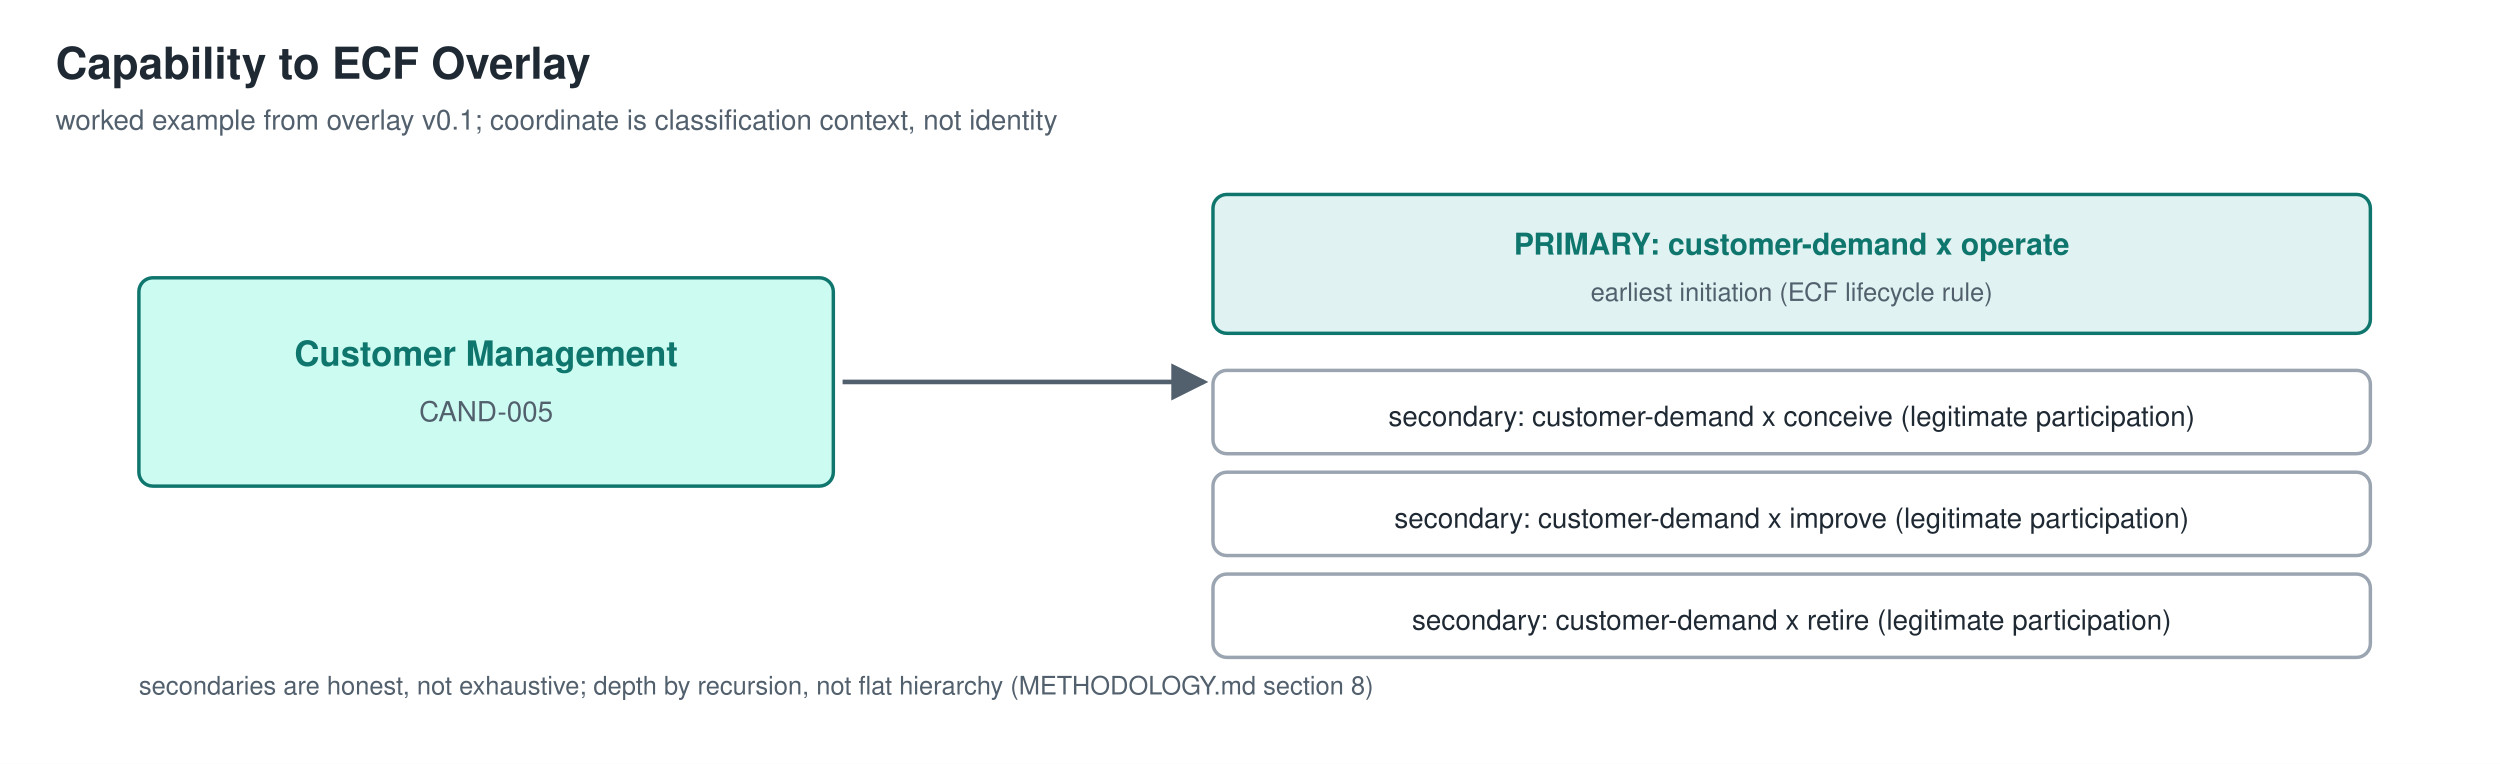
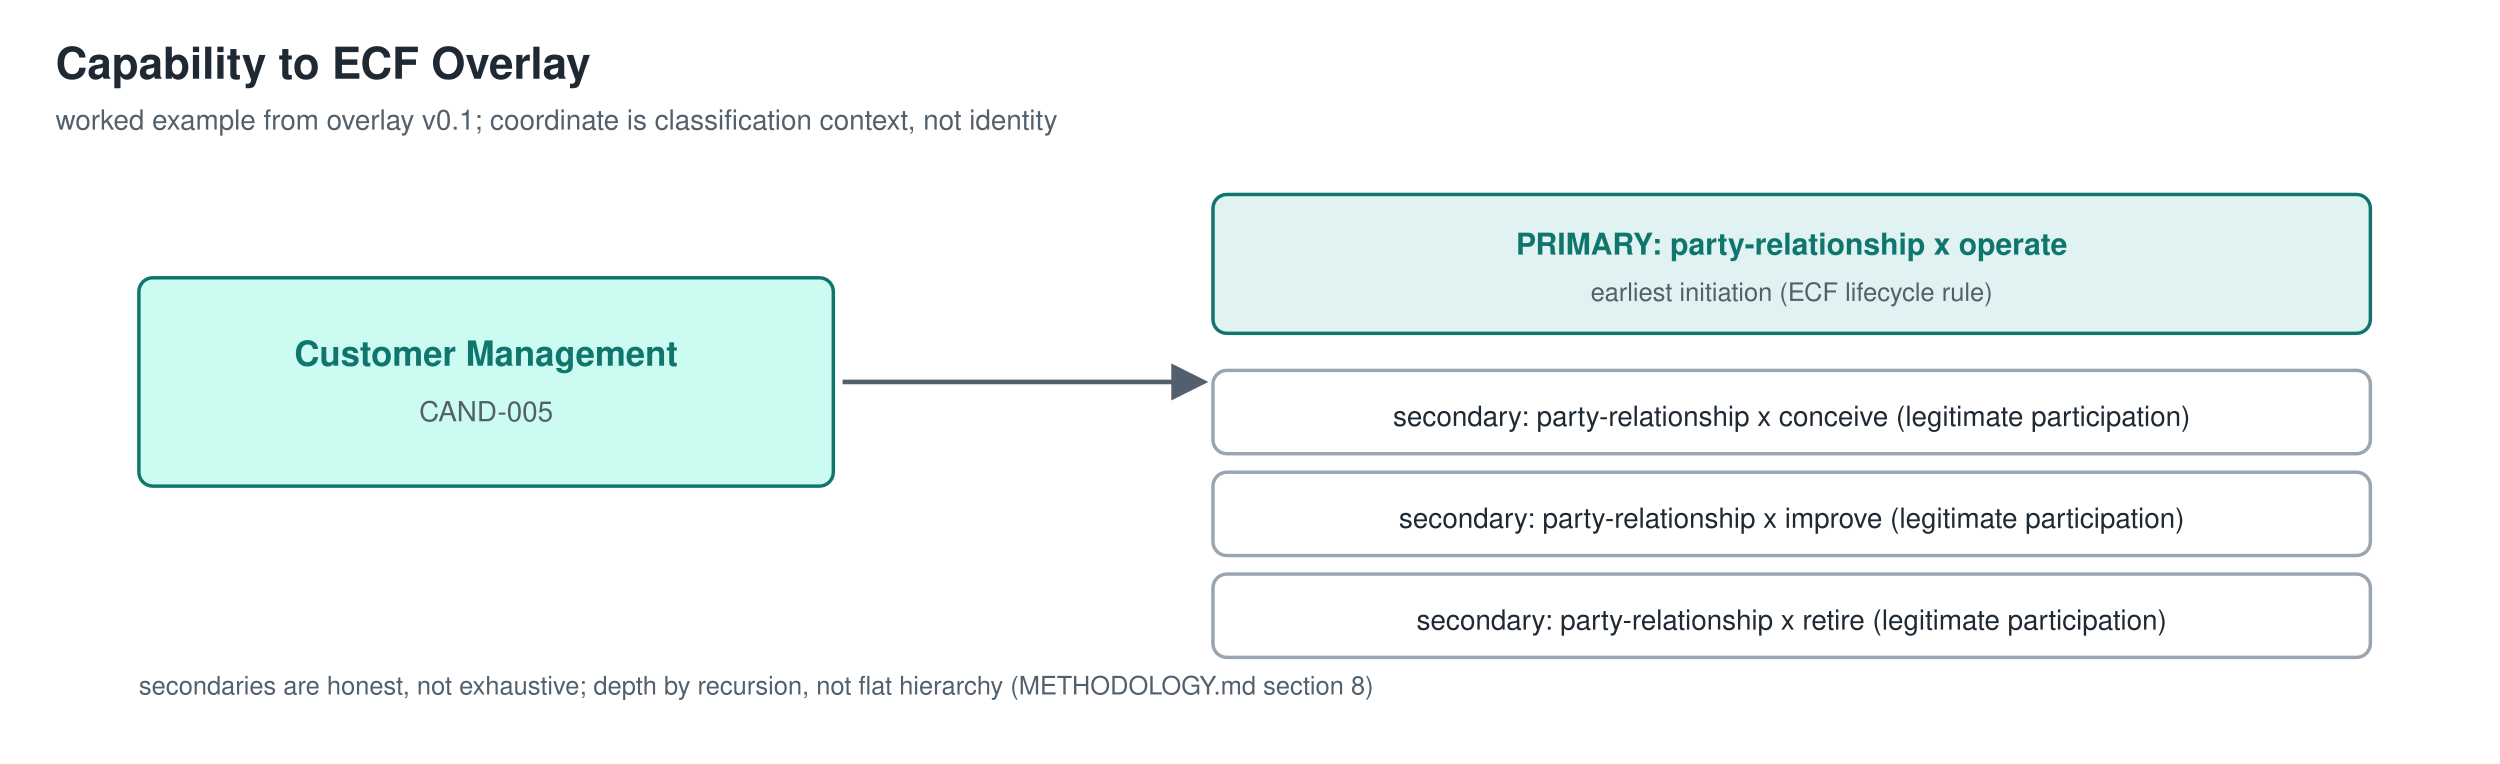
<svg xmlns="http://www.w3.org/2000/svg" width="1080" height="330" viewBox="0 0 1080 330">
  <rect width="1080" height="330" fill="#ffffff" />
  <defs>
    <marker id="arr" markerWidth="8" markerHeight="8" refX="7" refY="4" orient="auto">
      <path d="M0,0 L8,4 L0,8 z" fill="#52606d" />
    </marker>
  </defs>
  <text x="24" y="34" font-family="Helvetica,Arial,sans-serif" font-size="19" fill="#1f2933" text-anchor="start" font-weight="600">Capability to ECF Overlay</text>
  <text x="24" y="56" font-family="Helvetica,Arial,sans-serif" font-size="12" fill="#52606d" text-anchor="start">worked example from overlay v0.1; coordinate is classification context, not identity</text>
  <rect x="60" y="120" width="300" height="90" rx="6" fill="#ccfbf1" stroke="#0f766e" stroke-width="1.5" />
  <text x="210" y="158" font-family="Helvetica,Arial,sans-serif" font-size="15" fill="#0f766e" text-anchor="middle" font-weight="600">Customer Management</text>
  <text x="210" y="182" font-family="Helvetica,Arial,sans-serif" font-size="12" fill="#52606d" text-anchor="middle">CAND-005</text>
  <line x1="364" y1="165" x2="520" y2="165" stroke="#52606d" stroke-width="2" marker-end="url(#arr)" />
  <rect x="524" y="84" width="500" height="60" rx="6" fill="#e0f2f1" stroke="#0f766e" stroke-width="1.5" />
-   <text x="774" y="110" font-family="Helvetica,Arial,sans-serif" font-size="13" fill="#0f766e" text-anchor="middle" font-weight="600">PRIMARY: customer-demand x operate</text>
+   <text x="774" y="110" font-family="Helvetica,Arial,sans-serif" font-size="13" fill="#0f766e" text-anchor="middle" font-weight="600">PRIMARY: party-relationship x operate</text>
  <text x="774" y="130" font-family="Helvetica,Arial,sans-serif" font-size="11" fill="#52606d" text-anchor="middle">earliest initiation (ECF lifecycle rule)</text>
  <rect x="524" y="160" width="500" height="36" rx="6" fill="#ffffff" stroke="#9aa5b1" stroke-width="1.5" />
-   <text x="774" y="184" font-family="Helvetica,Arial,sans-serif" font-size="12" fill="#1f2933" text-anchor="middle">secondary: customer-demand x conceive (legitimate participation)</text>
+   <text x="774" y="184" font-family="Helvetica,Arial,sans-serif" font-size="12" fill="#1f2933" text-anchor="middle">secondary: party-relationship x conceive (legitimate participation)</text>
  <rect x="524" y="204" width="500" height="36" rx="6" fill="#ffffff" stroke="#9aa5b1" stroke-width="1.5" />
-   <text x="774" y="228" font-family="Helvetica,Arial,sans-serif" font-size="12" fill="#1f2933" text-anchor="middle">secondary: customer-demand x improve (legitimate participation)</text>
+   <text x="774" y="228" font-family="Helvetica,Arial,sans-serif" font-size="12" fill="#1f2933" text-anchor="middle">secondary: party-relationship x improve (legitimate participation)</text>
  <rect x="524" y="248" width="500" height="36" rx="6" fill="#ffffff" stroke="#9aa5b1" stroke-width="1.5" />
-   <text x="774" y="272" font-family="Helvetica,Arial,sans-serif" font-size="12" fill="#1f2933" text-anchor="middle">secondary: customer-demand x retire (legitimate participation)</text>
+   <text x="774" y="272" font-family="Helvetica,Arial,sans-serif" font-size="12" fill="#1f2933" text-anchor="middle">secondary: party-relationship x retire (legitimate participation)</text>
  <text x="60" y="300" font-family="Helvetica,Arial,sans-serif" font-size="11" fill="#52606d" text-anchor="start">secondaries are honest, not exhaustive; depth by recursion, not flat hierarchy (METHODOLOGY.md section 8)</text>
</svg>
